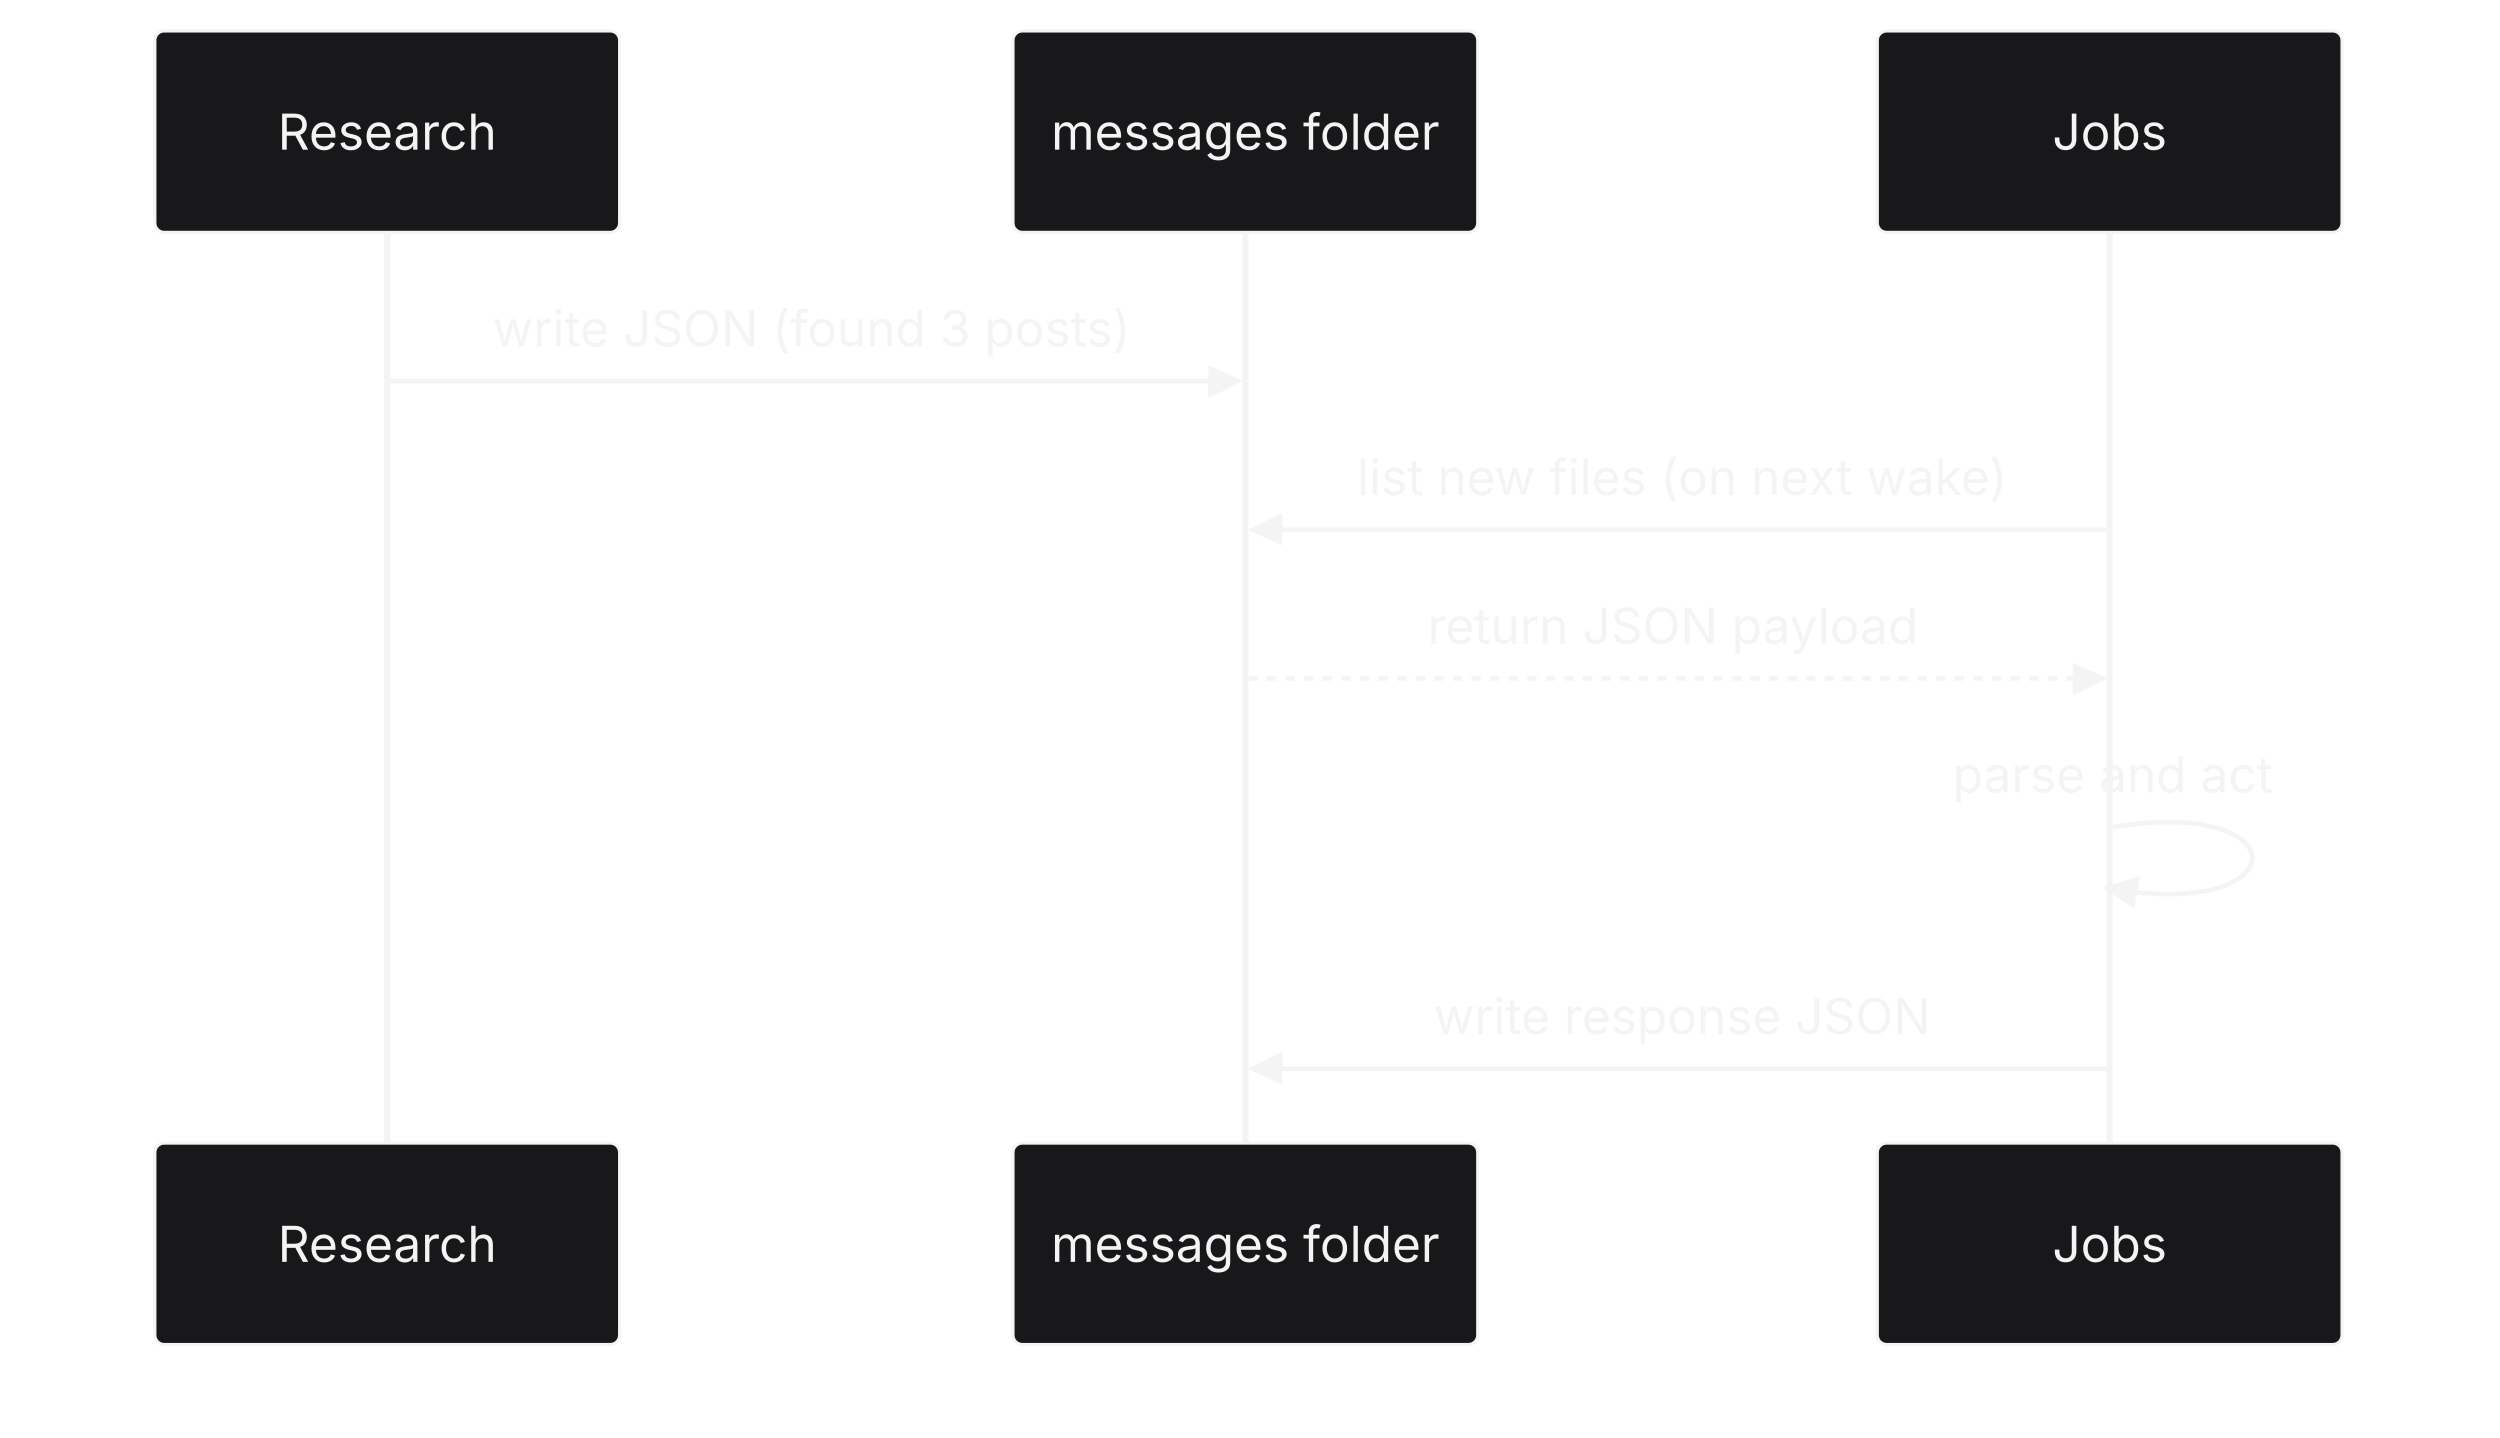
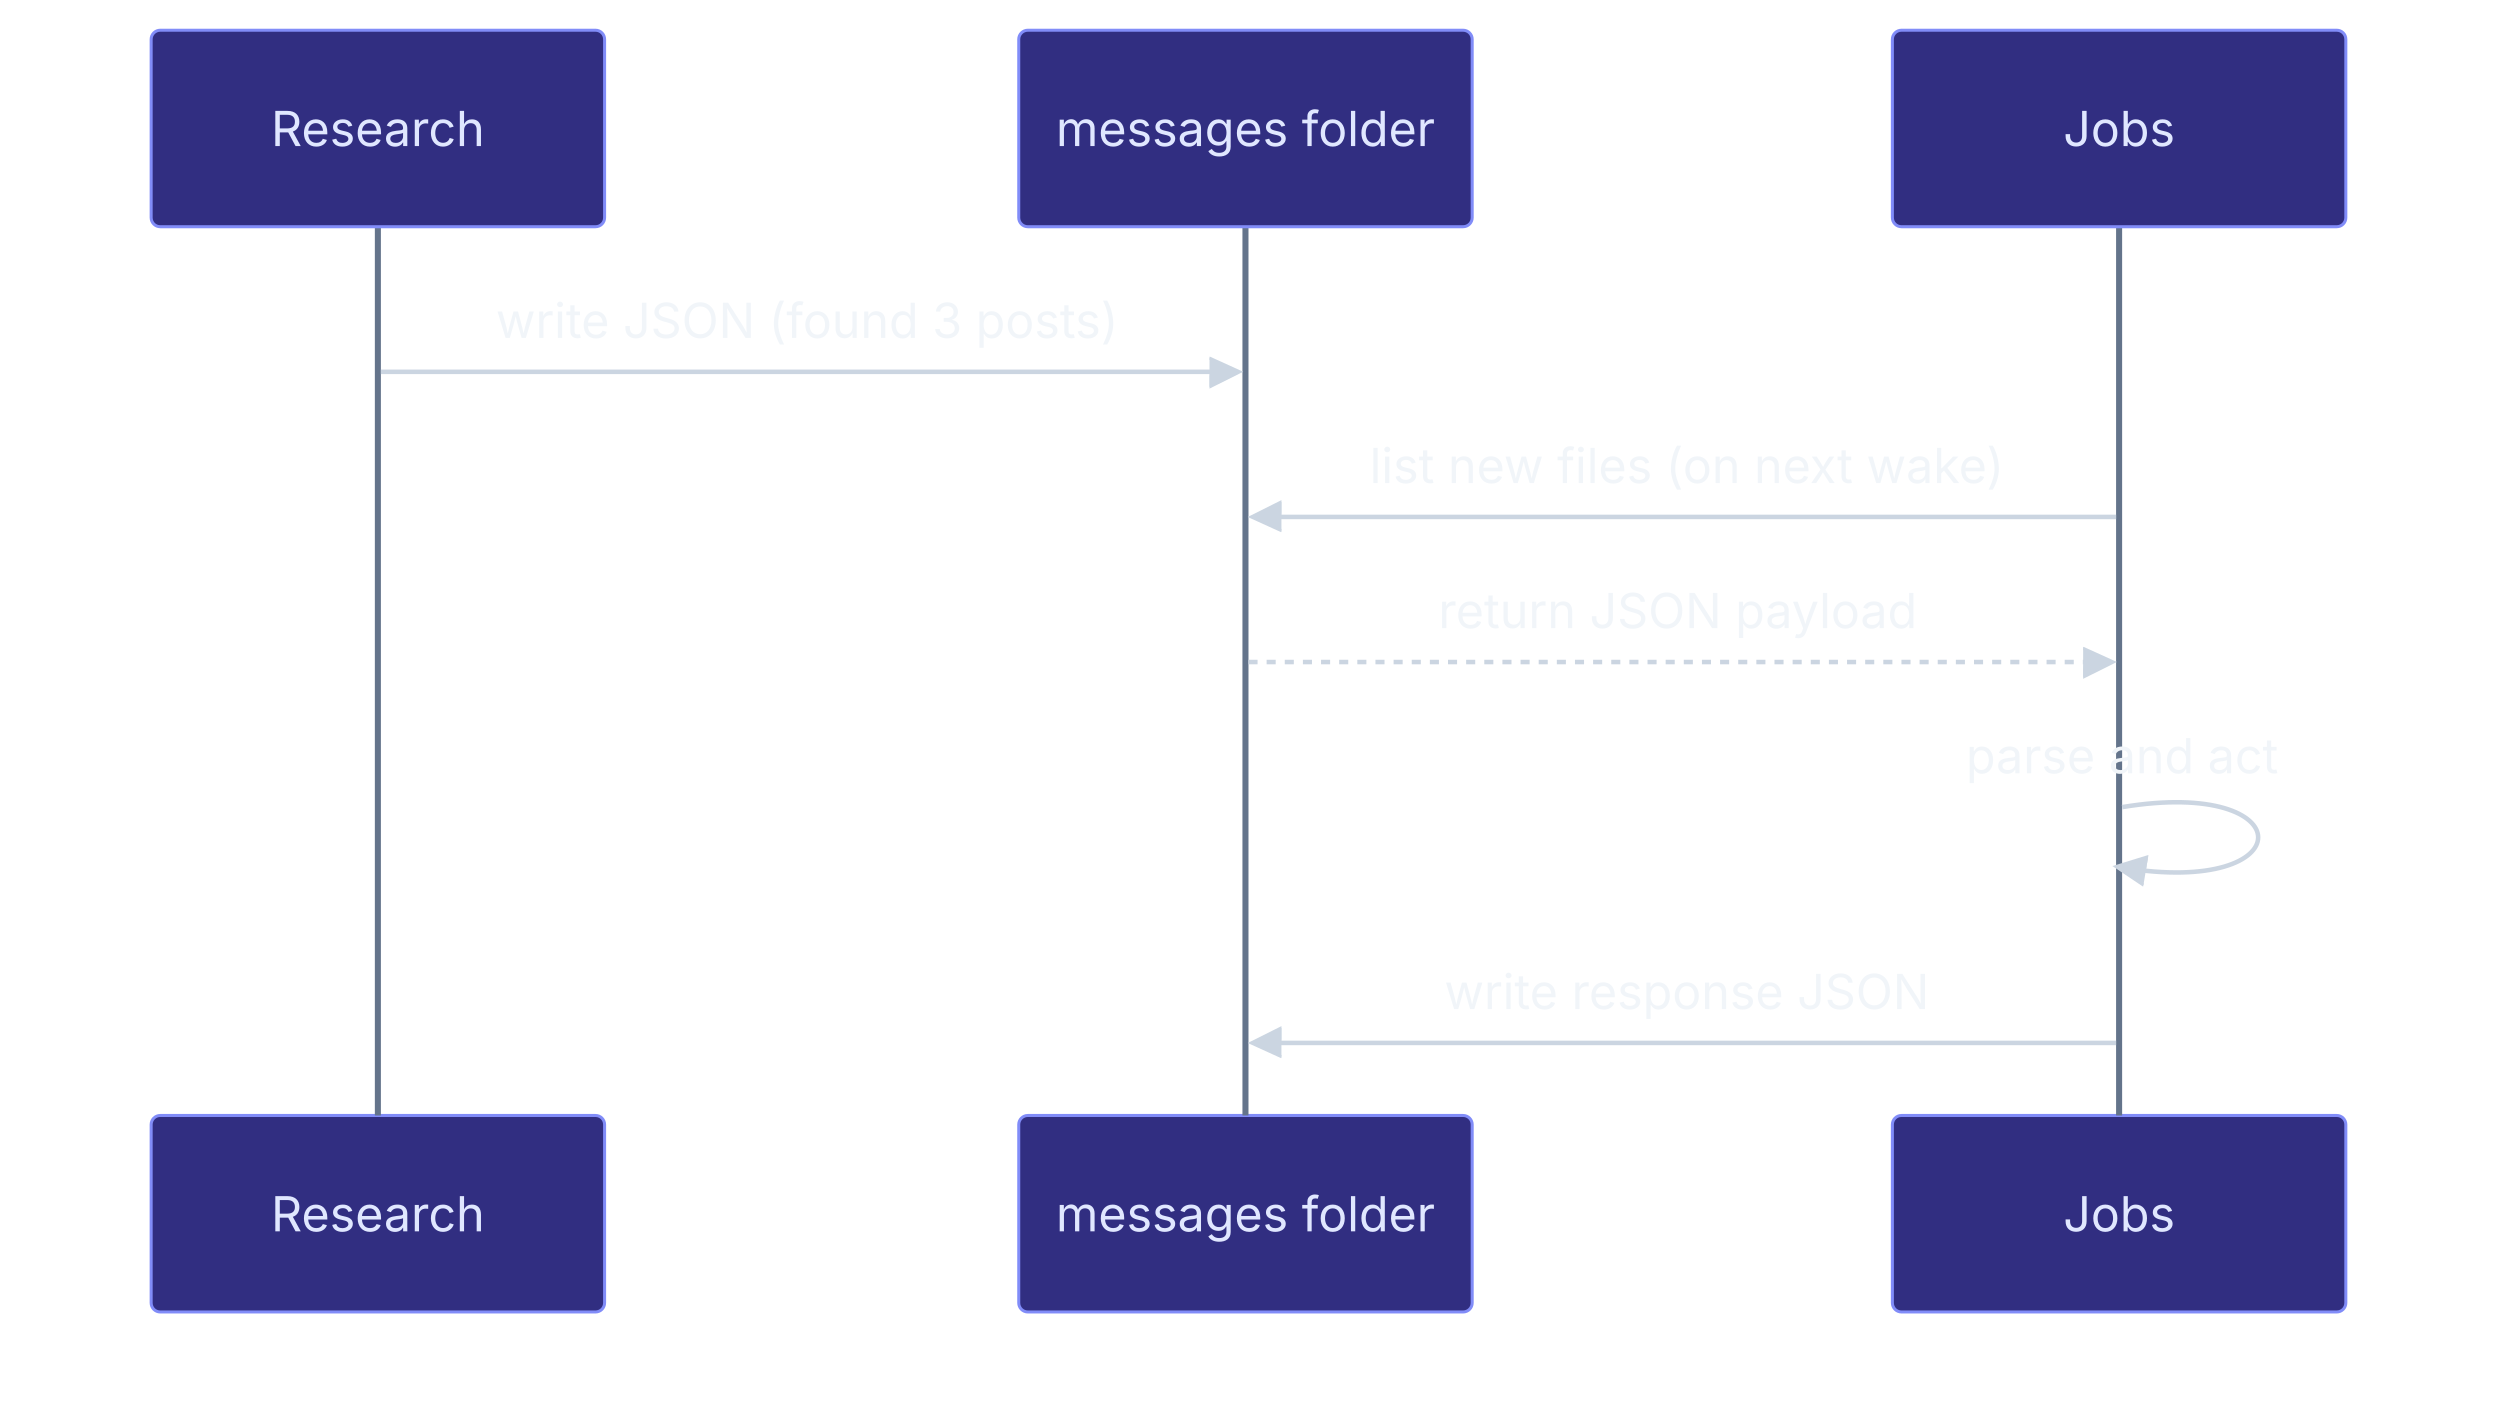
- <svg xmlns="http://www.w3.org/2000/svg" id="my-svg" width="100%" style="max-width: 807px; background-color: transparent;" viewBox="-50 -10 807 464" role="graphics-document document" aria-roledescription="sequence">
+ <svg xmlns="http://www.w3.org/2000/svg" id="my-svg" width="100%" style="max-width: 827px; background-color: transparent;" viewBox="-50 -10 827 464" role="graphics-document document" aria-roledescription="sequence">
  <g>
-     <rect x="556" y="359" fill="#eaeaea" stroke="#666" width="150" height="65" name="J" rx="3" ry="3" class="actor actor-bottom" />
-     <text x="631" y="391.5" dominant-baseline="central" alignment-baseline="central" class="actor actor-box" style="text-anchor: middle; font-size: 16px; font-weight: 400; font-family: ui-sans-serif, system-ui, -apple-system, sans-serif;">
-       <tspan x="631" dy="0">Jobs</tspan>
+     <rect x="576" y="359" fill="#eaeaea" stroke="#666" width="150" height="65" name="J" rx="3" ry="3" class="actor actor-bottom" />
+     <text x="651" y="391.5" dominant-baseline="central" alignment-baseline="central" class="actor actor-box" style="text-anchor: middle; font-size: 16px; font-weight: 400; font-family: ui-sans-serif, system-ui, -apple-system, sans-serif;">
+       <tspan x="651" dy="0">Jobs</tspan>
    </text>
  </g>
  <g>
-     <rect x="277" y="359" fill="#eaeaea" stroke="#666" width="150" height="65" name="FS" rx="3" ry="3" class="actor actor-bottom" />
-     <text x="352" y="391.5" dominant-baseline="central" alignment-baseline="central" class="actor actor-box" style="text-anchor: middle; font-size: 16px; font-weight: 400; font-family: ui-sans-serif, system-ui, -apple-system, sans-serif;">
-       <tspan x="352" dy="0">messages folder</tspan>
+     <rect x="287" y="359" fill="#eaeaea" stroke="#666" width="150" height="65" name="FS" rx="3" ry="3" class="actor actor-bottom" />
+     <text x="362" y="391.5" dominant-baseline="central" alignment-baseline="central" class="actor actor-box" style="text-anchor: middle; font-size: 16px; font-weight: 400; font-family: ui-sans-serif, system-ui, -apple-system, sans-serif;">
+       <tspan x="362" dy="0">messages folder</tspan>
    </text>
  </g>
  <g>
    <rect x="0" y="359" fill="#eaeaea" stroke="#666" width="150" height="65" name="R" rx="3" ry="3" class="actor actor-bottom" />
    <text x="75" y="391.5" dominant-baseline="central" alignment-baseline="central" class="actor actor-box" style="text-anchor: middle; font-size: 16px; font-weight: 400; font-family: ui-sans-serif, system-ui, -apple-system, sans-serif;">
      <tspan x="75" dy="0">Research</tspan>
    </text>
  </g>
  <g>
-     <line id="actor2" x1="631" y1="65" x2="631" y2="359" class="actor-line 200" stroke-width="0.5px" stroke="#999" name="J" data-et="life-line" data-id="J" />
+     <line id="actor2" x1="651" y1="65" x2="651" y2="359" class="actor-line 200" stroke-width="0.5px" stroke="#999" name="J" data-et="life-line" data-id="J" />
    <g id="root-2" data-et="participant" data-type="participant" data-id="J">
-       <rect x="556" y="0" fill="#eaeaea" stroke="#666" width="150" height="65" name="J" rx="3" ry="3" class="actor actor-top" />
-       <text x="631" y="32.5" dominant-baseline="central" alignment-baseline="central" class="actor actor-box" style="text-anchor: middle; font-size: 16px; font-weight: 400; font-family: ui-sans-serif, system-ui, -apple-system, sans-serif;">
-         <tspan x="631" dy="0">Jobs</tspan>
+       <rect x="576" y="0" fill="#eaeaea" stroke="#666" width="150" height="65" name="J" rx="3" ry="3" class="actor actor-top" />
+       <text x="651" y="32.5" dominant-baseline="central" alignment-baseline="central" class="actor actor-box" style="text-anchor: middle; font-size: 16px; font-weight: 400; font-family: ui-sans-serif, system-ui, -apple-system, sans-serif;">
+         <tspan x="651" dy="0">Jobs</tspan>
      </text>
    </g>
  </g>
  <g>
-     <line id="actor1" x1="352" y1="65" x2="352" y2="359" class="actor-line 200" stroke-width="0.5px" stroke="#999" name="FS" data-et="life-line" data-id="FS" />
+     <line id="actor1" x1="362" y1="65" x2="362" y2="359" class="actor-line 200" stroke-width="0.5px" stroke="#999" name="FS" data-et="life-line" data-id="FS" />
    <g id="root-1" data-et="participant" data-type="participant" data-id="FS">
-       <rect x="277" y="0" fill="#eaeaea" stroke="#666" width="150" height="65" name="FS" rx="3" ry="3" class="actor actor-top" />
-       <text x="352" y="32.5" dominant-baseline="central" alignment-baseline="central" class="actor actor-box" style="text-anchor: middle; font-size: 16px; font-weight: 400; font-family: ui-sans-serif, system-ui, -apple-system, sans-serif;">
-         <tspan x="352" dy="0">messages folder</tspan>
+       <rect x="287" y="0" fill="#eaeaea" stroke="#666" width="150" height="65" name="FS" rx="3" ry="3" class="actor actor-top" />
+       <text x="362" y="32.5" dominant-baseline="central" alignment-baseline="central" class="actor actor-box" style="text-anchor: middle; font-size: 16px; font-weight: 400; font-family: ui-sans-serif, system-ui, -apple-system, sans-serif;">
+         <tspan x="362" dy="0">messages folder</tspan>
      </text>
    </g>
  </g>
  <g>
    <line id="actor0" x1="75" y1="65" x2="75" y2="359" class="actor-line 200" stroke-width="0.5px" stroke="#999" name="R" data-et="life-line" data-id="R" />
    <g id="root-0" data-et="participant" data-type="participant" data-id="R">
      <rect x="0" y="0" fill="#eaeaea" stroke="#666" width="150" height="65" name="R" rx="3" ry="3" class="actor actor-top" />
      <text x="75" y="32.5" dominant-baseline="central" alignment-baseline="central" class="actor actor-box" style="text-anchor: middle; font-size: 16px; font-weight: 400; font-family: ui-sans-serif, system-ui, -apple-system, sans-serif;">
        <tspan x="75" dy="0">Research</tspan>
      </text>
    </g>
  </g>
-   <style>#my-svg{font-family:ui-sans-serif,system-ui,-apple-system,sans-serif;font-size:14px;fill:#f4f4f5;}@keyframes edge-animation-frame{from{stroke-dashoffset:0;}}@keyframes dash{to{stroke-dashoffset:0;}}#my-svg .edge-animation-slow{stroke-dasharray:9,5!important;stroke-dashoffset:900;animation:dash 50s linear infinite;stroke-linecap:round;}#my-svg .edge-animation-fast{stroke-dasharray:9,5!important;stroke-dashoffset:900;animation:dash 20s linear infinite;stroke-linecap:round;}#my-svg .error-icon{fill:#3f3f46;}#my-svg .error-text{fill:#c0c0b9;stroke:#c0c0b9;}#my-svg .edge-thickness-normal{stroke-width:1px;}#my-svg .edge-thickness-thick{stroke-width:3.5px;}#my-svg .edge-pattern-solid{stroke-dasharray:0;}#my-svg .edge-thickness-invisible{stroke-width:0;fill:none;}#my-svg .edge-pattern-dashed{stroke-dasharray:3;}#my-svg .edge-pattern-dotted{stroke-dasharray:2;}#my-svg .marker{fill:#f4f4f5;stroke:#f4f4f5;}#my-svg .marker.cross{stroke:#f4f4f5;}#my-svg svg{font-family:ui-sans-serif,system-ui,-apple-system,sans-serif;font-size:14px;}#my-svg p{margin:0;}#my-svg .actor{stroke:#f4f4f5;fill:#18181b;stroke-width:1;}#my-svg rect.actor.outer-path[data-look="neo"]{filter:drop-shadow( 1px 2px 2px rgba(185,185,185,1));}#my-svg rect.note[data-look="neo"]{stroke:hsl(26, 43.333%, 4.118%);fill:#422006;filter:drop-shadow( 1px 2px 2px rgba(185,185,185,1));}#my-svg text.actor&gt;tspan{fill:#f4f4f5;stroke:none;}#my-svg .actor-line{stroke:#f4f4f5;}#my-svg .innerArc{stroke-width:1.5;stroke-dasharray:none;}#my-svg .messageLine0{stroke-width:1.5;stroke-dasharray:none;stroke:#f4f4f5;}#my-svg .messageLine1{stroke-width:1.5;stroke-dasharray:2,2;stroke:#f4f4f5;}#my-svg [id$="-arrowhead"] path{fill:#f4f4f5;stroke:#f4f4f5;}#my-svg .sequenceNumber{fill:#18181b;}#my-svg [id$="-sequencenumber"]{fill:#f4f4f5;}#my-svg [id$="-crosshead"] path{fill:#f4f4f5;stroke:#f4f4f5;}#my-svg .messageText{fill:#f4f4f5;stroke:none;}#my-svg .labelBox{stroke:#f4f4f5;fill:#18181b;filter:none;}#my-svg .labelText,#my-svg .labelText&gt;tspan{fill:#f4f4f5;stroke:none;}#my-svg .loopText,#my-svg .loopText&gt;tspan{fill:#f4f4f5;stroke:none;}#my-svg .loopLine{stroke-width:2px;stroke-dasharray:2,2;stroke:#f4f4f5;fill:#f4f4f5;}#my-svg .note{stroke:hsl(26, 43.333%, 4.118%);fill:#422006;}#my-svg .noteText,#my-svg .noteText&gt;tspan{fill:#fef3c7;stroke:none;font-weight:normal;}#my-svg .activation0{fill:#3f3f46;stroke:hsl(240, 3.704%, 5.882%);}#my-svg .activation1{fill:#3f3f46;stroke:hsl(240, 3.704%, 5.882%);}#my-svg .activation2{fill:#3f3f46;stroke:hsl(240, 3.704%, 5.882%);}#my-svg .actorPopupMenu{position:absolute;}#my-svg .actorPopupMenuPanel{position:absolute;fill:#18181b;box-shadow:0px 8px 16px 0px rgba(0,0,0,0.2);filter:drop-shadow(3px 5px 2px rgb(0 0 0 / 0.4));}#my-svg .actor-man circle,#my-svg line{fill:#18181b;stroke-width:2px;}#my-svg g rect.rect{filter:drop-shadow( 1px 2px 2px rgba(185,185,185,1));stroke:#f4f4f5;}#my-svg .node .neo-node{stroke:#f4f4f5;}#my-svg [data-look="neo"].node rect,#my-svg [data-look="neo"].cluster rect,#my-svg [data-look="neo"].node polygon{stroke:url(#my-svg-gradient);filter:drop-shadow( 1px 2px 2px rgba(185,185,185,1));}#my-svg [data-look="neo"].node path{stroke:url(#my-svg-gradient);stroke-width:1px;}#my-svg [data-look="neo"].node .outer-path{filter:drop-shadow( 1px 2px 2px rgba(185,185,185,1));}#my-svg [data-look="neo"].node .neo-line path{stroke:#f4f4f5;filter:none;}#my-svg [data-look="neo"].node circle{stroke:url(#my-svg-gradient);filter:drop-shadow( 1px 2px 2px rgba(185,185,185,1));}#my-svg [data-look="neo"].node circle .state-start{fill:#000000;}#my-svg [data-look="neo"].icon-shape .icon{fill:url(#my-svg-gradient);filter:drop-shadow( 1px 2px 2px rgba(185,185,185,1));}#my-svg [data-look="neo"].icon-shape .icon-neo path{stroke:url(#my-svg-gradient);filter:drop-shadow( 1px 2px 2px rgba(185,185,185,1));}#my-svg :root{--mermaid-font-family:ui-sans-serif,system-ui,-apple-system,sans-serif;}</style>
+   <style>#my-svg{font-family:ui-sans-serif,system-ui,-apple-system,sans-serif;font-size:16px;fill:#e0e7ff;}@keyframes edge-animation-frame{from{stroke-dashoffset:0;}}@keyframes dash{to{stroke-dashoffset:0;}}#my-svg .edge-animation-slow{stroke-dasharray:9,5!important;stroke-dashoffset:900;animation:dash 50s linear infinite;stroke-linecap:round;}#my-svg .edge-animation-fast{stroke-dasharray:9,5!important;stroke-dashoffset:900;animation:dash 20s linear infinite;stroke-linecap:round;}#my-svg .error-icon{fill:#78350f;}#my-svg .error-text{fill:#87caf0;stroke:#87caf0;}#my-svg .edge-thickness-normal{stroke-width:1px;}#my-svg .edge-thickness-thick{stroke-width:3.5px;}#my-svg .edge-pattern-solid{stroke-dasharray:0;}#my-svg .edge-thickness-invisible{stroke-width:0;fill:none;}#my-svg .edge-pattern-dashed{stroke-dasharray:3;}#my-svg .edge-pattern-dotted{stroke-dasharray:2;}#my-svg .marker{fill:#94a3b8;stroke:#94a3b8;}#my-svg .marker.cross{stroke:#94a3b8;}#my-svg svg{font-family:ui-sans-serif,system-ui,-apple-system,sans-serif;font-size:16px;}#my-svg p{margin:0;}#my-svg .actor{stroke:#818cf8;fill:#312e81;stroke-width:1;}#my-svg rect.actor.outer-path[data-look="neo"]{filter:drop-shadow( 1px 2px 2px rgba(185,185,185,1));}#my-svg rect.note[data-look="neo"]{stroke:#fb923c;fill:#431407;filter:drop-shadow( 1px 2px 2px rgba(185,185,185,1));}#my-svg text.actor&gt;tspan{fill:#e0e7ff;stroke:none;}#my-svg .actor-line{stroke:#64748b;}#my-svg .innerArc{stroke-width:1.5;stroke-dasharray:none;}#my-svg .messageLine0{stroke-width:1.5;stroke-dasharray:none;stroke:#cbd5e1;}#my-svg .messageLine1{stroke-width:1.5;stroke-dasharray:2,2;stroke:#cbd5e1;}#my-svg [id$="-arrowhead"] path{fill:#cbd5e1;stroke:#cbd5e1;}#my-svg .sequenceNumber{fill:#0f172a;}#my-svg [id$="-sequencenumber"]{fill:#cbd5e1;}#my-svg [id$="-crosshead"] path{fill:#cbd5e1;stroke:#cbd5e1;}#my-svg .messageText{fill:#f1f5f9;stroke:none;}#my-svg .labelBox{stroke:#818cf8;fill:#1e1b4b;filter:none;}#my-svg .labelText,#my-svg .labelText&gt;tspan{fill:#e0e7ff;stroke:none;}#my-svg .loopText,#my-svg .loopText&gt;tspan{fill:#e0e7ff;stroke:none;}#my-svg .loopLine{stroke-width:2px;stroke-dasharray:2,2;stroke:#818cf8;fill:#818cf8;}#my-svg .note{stroke:#fb923c;fill:#431407;}#my-svg .noteText,#my-svg .noteText&gt;tspan{fill:#fed7aa;stroke:none;font-weight:normal;}#my-svg .activation0{fill:#78350f;stroke:#f59e0b;}#my-svg .activation1{fill:#78350f;stroke:#f59e0b;}#my-svg .activation2{fill:#78350f;stroke:#f59e0b;}#my-svg .actorPopupMenu{position:absolute;}#my-svg .actorPopupMenuPanel{position:absolute;fill:#312e81;box-shadow:0px 8px 16px 0px rgba(0,0,0,0.2);filter:drop-shadow(3px 5px 2px rgb(0 0 0 / 0.4));}#my-svg .actor-man circle,#my-svg line{fill:#312e81;stroke-width:2px;}#my-svg g rect.rect{filter:drop-shadow( 1px 2px 2px rgba(185,185,185,1));stroke:#818cf8;}#my-svg .node .neo-node{stroke:#818cf8;}#my-svg [data-look="neo"].node rect,#my-svg [data-look="neo"].cluster rect,#my-svg [data-look="neo"].node polygon{stroke:url(#my-svg-gradient);filter:drop-shadow( 1px 2px 2px rgba(185,185,185,1));}#my-svg [data-look="neo"].node path{stroke:url(#my-svg-gradient);stroke-width:1px;}#my-svg [data-look="neo"].node .outer-path{filter:drop-shadow( 1px 2px 2px rgba(185,185,185,1));}#my-svg [data-look="neo"].node .neo-line path{stroke:#818cf8;filter:none;}#my-svg [data-look="neo"].node circle{stroke:url(#my-svg-gradient);filter:drop-shadow( 1px 2px 2px rgba(185,185,185,1));}#my-svg [data-look="neo"].node circle .state-start{fill:#000000;}#my-svg [data-look="neo"].icon-shape .icon{fill:url(#my-svg-gradient);filter:drop-shadow( 1px 2px 2px rgba(185,185,185,1));}#my-svg [data-look="neo"].icon-shape .icon-neo path{stroke:url(#my-svg-gradient);filter:drop-shadow( 1px 2px 2px rgba(185,185,185,1));}#my-svg :root{--mermaid-font-family:ui-sans-serif,system-ui,-apple-system,sans-serif;}</style>
  <g />
  <defs>
    <symbol id="my-svg-computer" width="24" height="24">
      <path transform="scale(.5)" d="M2 2v13h20v-13h-20zm18 11h-16v-9h16v9zm-10.228 6l.466-1h3.524l.467 1h-4.457zm14.228 3h-24l2-6h2.104l-1.33 4h18.45l-1.297-4h2.073l2 6zm-5-10h-14v-7h14v7z" />
    </symbol>
  </defs>
  <defs>
    <symbol id="my-svg-database" fill-rule="evenodd" clip-rule="evenodd">
      <path transform="scale(.5)" d="M12.258.001l.256.004.255.005.253.008.251.01.249.012.247.015.246.016.242.019.241.02.239.023.236.024.233.027.231.028.229.031.225.032.223.034.22.036.217.038.214.04.211.041.208.043.205.045.201.046.198.048.194.05.191.051.187.053.183.054.18.056.175.057.172.059.168.06.163.061.16.063.155.064.15.066.074.033.073.033.071.034.07.034.069.035.068.035.067.035.066.035.064.036.064.036.062.036.06.036.06.037.058.037.058.037.055.038.055.038.053.038.052.038.051.039.05.039.048.039.047.039.045.04.044.04.043.04.041.04.04.041.039.041.037.041.036.041.034.041.033.042.032.042.03.042.029.042.027.042.026.043.024.043.023.043.021.043.02.043.018.044.017.043.015.044.013.044.012.044.011.045.009.044.007.045.006.045.004.045.002.045.001.045v17l-.001.045-.002.045-.004.045-.006.045-.007.045-.009.044-.011.045-.012.044-.013.044-.015.044-.017.043-.018.044-.02.043-.021.043-.023.043-.024.043-.026.043-.027.042-.029.042-.03.042-.032.042-.033.042-.034.041-.036.041-.037.041-.039.041-.04.041-.041.04-.043.04-.044.04-.045.04-.047.039-.048.039-.05.039-.051.039-.052.038-.053.038-.055.038-.055.038-.058.037-.058.037-.06.037-.06.036-.062.036-.064.036-.064.036-.066.035-.067.035-.068.035-.069.035-.07.034-.071.034-.073.033-.074.033-.15.066-.155.064-.16.063-.163.061-.168.06-.172.059-.175.057-.18.056-.183.054-.187.053-.191.051-.194.05-.198.048-.201.046-.205.045-.208.043-.211.041-.214.04-.217.038-.22.036-.223.034-.225.032-.229.031-.231.028-.233.027-.236.024-.239.023-.241.02-.242.019-.246.016-.247.015-.249.012-.251.01-.253.008-.255.005-.256.004-.258.001-.258-.001-.256-.004-.255-.005-.253-.008-.251-.01-.249-.012-.247-.015-.245-.016-.243-.019-.241-.02-.238-.023-.236-.024-.234-.027-.231-.028-.228-.031-.226-.032-.223-.034-.22-.036-.217-.038-.214-.04-.211-.041-.208-.043-.204-.045-.201-.046-.198-.048-.195-.05-.19-.051-.187-.053-.184-.054-.179-.056-.176-.057-.172-.059-.167-.06-.164-.061-.159-.063-.155-.064-.151-.066-.074-.033-.072-.033-.072-.034-.07-.034-.069-.035-.068-.035-.067-.035-.066-.035-.064-.036-.063-.036-.062-.036-.061-.036-.06-.037-.058-.037-.057-.037-.056-.038-.055-.038-.053-.038-.052-.038-.051-.039-.049-.039-.049-.039-.046-.039-.046-.04-.044-.04-.043-.04-.041-.04-.04-.041-.039-.041-.037-.041-.036-.041-.034-.041-.033-.042-.032-.042-.03-.042-.029-.042-.027-.042-.026-.043-.024-.043-.023-.043-.021-.043-.02-.043-.018-.044-.017-.043-.015-.044-.013-.044-.012-.044-.011-.045-.009-.044-.007-.045-.006-.045-.004-.045-.002-.045-.001-.045v-17l.001-.045.002-.045.004-.045.006-.045.007-.045.009-.044.011-.045.012-.044.013-.044.015-.044.017-.043.018-.044.02-.043.021-.043.023-.043.024-.043.026-.043.027-.042.029-.042.03-.042.032-.042.033-.042.034-.041.036-.041.037-.041.039-.041.04-.041.041-.04.043-.04.044-.04.046-.04.046-.039.049-.039.049-.039.051-.039.052-.038.053-.038.055-.038.056-.038.057-.037.058-.037.06-.037.061-.036.062-.036.063-.036.064-.036.066-.035.067-.035.068-.035.069-.035.07-.034.072-.034.072-.033.074-.033.151-.066.155-.064.159-.063.164-.061.167-.06.172-.059.176-.057.179-.056.184-.054.187-.053.19-.051.195-.05.198-.048.201-.046.204-.045.208-.043.211-.041.214-.04.217-.038.22-.036.223-.034.226-.032.228-.031.231-.028.234-.027.236-.024.238-.023.241-.02.243-.019.245-.016.247-.015.249-.012.251-.01.253-.008.255-.005.256-.004.258-.001.258.001zm-9.258 20.499v.01l.001.021.003.021.004.022.005.021.006.022.007.022.009.023.01.022.011.023.012.023.013.023.015.023.016.024.017.023.018.024.019.024.021.024.022.025.023.024.024.025.052.049.056.05.061.051.066.051.07.051.075.051.079.052.084.052.088.052.092.052.097.052.102.051.105.052.11.052.114.051.119.051.123.051.127.05.131.05.135.05.139.048.144.049.147.047.152.047.155.047.16.045.163.045.167.043.171.043.176.041.178.041.183.039.187.039.19.037.194.035.197.035.202.033.204.031.209.03.212.029.216.027.219.025.222.024.226.021.23.02.233.018.236.016.24.015.243.012.246.01.249.008.253.005.256.004.259.001.26-.001.257-.004.254-.005.25-.008.247-.011.244-.012.241-.014.237-.016.233-.018.231-.021.226-.021.224-.024.22-.026.216-.027.212-.028.21-.031.205-.031.202-.034.198-.034.194-.036.191-.037.187-.039.183-.04.179-.04.175-.042.172-.043.168-.044.163-.045.16-.046.155-.046.152-.047.148-.048.143-.049.139-.049.136-.05.131-.05.126-.05.123-.051.118-.052.114-.051.11-.052.106-.052.101-.052.096-.052.092-.052.088-.053.083-.051.079-.052.074-.052.07-.051.065-.051.06-.051.056-.05.051-.05.023-.024.023-.025.021-.024.02-.024.019-.024.018-.024.017-.024.015-.023.014-.024.013-.023.012-.023.01-.023.01-.022.008-.022.006-.022.006-.022.004-.022.004-.021.001-.021.001-.021v-4.127l-.077.055-.08.053-.083.054-.085.053-.087.052-.09.052-.093.051-.095.05-.097.05-.1.049-.102.049-.105.048-.106.047-.109.047-.111.046-.114.045-.115.045-.118.044-.12.043-.122.042-.124.042-.126.041-.128.04-.13.04-.132.038-.134.038-.135.037-.138.037-.139.035-.142.035-.143.034-.144.033-.147.032-.148.031-.15.03-.151.03-.153.029-.154.027-.156.027-.158.026-.159.025-.161.024-.162.023-.163.022-.165.021-.166.02-.167.019-.169.018-.169.017-.171.016-.173.015-.173.014-.175.013-.175.012-.177.011-.178.01-.179.008-.179.008-.181.006-.182.005-.182.004-.184.003-.184.002h-.37l-.184-.002-.184-.003-.182-.004-.182-.005-.181-.006-.179-.008-.179-.008-.178-.01-.176-.011-.176-.012-.175-.013-.173-.014-.172-.015-.171-.016-.17-.017-.169-.018-.167-.019-.166-.02-.165-.021-.163-.022-.162-.023-.161-.024-.159-.025-.157-.026-.156-.027-.155-.027-.153-.029-.151-.03-.15-.03-.148-.031-.146-.032-.145-.033-.143-.034-.141-.035-.14-.035-.137-.037-.136-.037-.134-.038-.132-.038-.13-.04-.128-.04-.126-.041-.124-.042-.122-.042-.12-.044-.117-.043-.116-.045-.113-.045-.112-.046-.109-.047-.106-.047-.105-.048-.102-.049-.1-.049-.097-.05-.095-.05-.093-.052-.09-.051-.087-.052-.085-.053-.083-.054-.08-.054-.077-.054v4.127zm0-5.654v.011l.001.021.003.021.004.021.005.022.006.022.007.022.009.022.01.022.011.023.012.023.013.023.015.024.016.023.017.024.018.024.019.024.021.024.022.024.023.025.024.024.052.05.056.05.061.05.066.051.07.051.075.052.079.051.084.052.088.052.092.052.097.052.102.052.105.052.11.051.114.051.119.052.123.05.127.051.131.05.135.049.139.049.144.048.147.048.152.047.155.046.16.045.163.045.167.044.171.042.176.042.178.04.183.04.187.038.19.037.194.036.197.034.202.033.204.032.209.03.212.028.216.027.219.025.222.024.226.022.23.02.233.018.236.016.24.014.243.012.246.01.249.008.253.006.256.003.259.001.26-.001.257-.003.254-.006.25-.008.247-.01.244-.012.241-.015.237-.016.233-.018.231-.02.226-.022.224-.024.22-.025.216-.027.212-.029.21-.03.205-.032.202-.033.198-.035.194-.036.191-.037.187-.039.183-.039.179-.041.175-.042.172-.043.168-.044.163-.045.16-.045.155-.047.152-.047.148-.048.143-.048.139-.05.136-.049.131-.05.126-.051.123-.051.118-.051.114-.052.11-.052.106-.052.101-.052.096-.052.092-.052.088-.052.083-.052.079-.052.074-.051.07-.052.065-.051.06-.05.056-.051.051-.049.023-.025.023-.024.021-.025.02-.024.019-.024.018-.024.017-.024.015-.023.014-.023.013-.024.012-.022.01-.023.01-.023.008-.022.006-.022.006-.022.004-.021.004-.022.001-.021.001-.021v-4.139l-.077.054-.08.054-.083.054-.085.052-.087.053-.09.051-.093.051-.095.051-.097.05-.1.049-.102.049-.105.048-.106.047-.109.047-.111.046-.114.045-.115.044-.118.044-.12.044-.122.042-.124.042-.126.041-.128.04-.13.039-.132.039-.134.038-.135.037-.138.036-.139.036-.142.035-.143.033-.144.033-.147.033-.148.031-.15.03-.151.03-.153.028-.154.028-.156.027-.158.026-.159.025-.161.024-.162.023-.163.022-.165.021-.166.02-.167.019-.169.018-.169.017-.171.016-.173.015-.173.014-.175.013-.175.012-.177.011-.178.009-.179.009-.179.007-.181.007-.182.005-.182.004-.184.003-.184.002h-.37l-.184-.002-.184-.003-.182-.004-.182-.005-.181-.007-.179-.007-.179-.009-.178-.009-.176-.011-.176-.012-.175-.013-.173-.014-.172-.015-.171-.016-.17-.017-.169-.018-.167-.019-.166-.02-.165-.021-.163-.022-.162-.023-.161-.024-.159-.025-.157-.026-.156-.027-.155-.028-.153-.028-.151-.03-.15-.03-.148-.031-.146-.033-.145-.033-.143-.033-.141-.035-.14-.036-.137-.036-.136-.037-.134-.038-.132-.039-.13-.039-.128-.04-.126-.041-.124-.042-.122-.043-.12-.043-.117-.044-.116-.044-.113-.046-.112-.046-.109-.046-.106-.047-.105-.048-.102-.049-.1-.049-.097-.05-.095-.051-.093-.051-.09-.051-.087-.053-.085-.052-.083-.054-.08-.054-.077-.054v4.139zm0-5.666v.011l.001.02.003.022.004.021.005.022.006.021.007.022.009.023.01.022.011.023.012.023.013.023.015.023.016.024.017.024.018.023.019.024.021.025.022.024.023.024.024.025.052.05.056.05.061.05.066.051.07.051.075.052.079.051.084.052.088.052.092.052.097.052.102.052.105.051.11.052.114.051.119.051.123.051.127.05.131.05.135.05.139.049.144.048.147.048.152.047.155.046.16.045.163.045.167.043.171.043.176.042.178.04.183.04.187.038.19.037.194.036.197.034.202.033.204.032.209.03.212.028.216.027.219.025.222.024.226.021.23.02.233.018.236.017.24.014.243.012.246.01.249.008.253.006.256.003.259.001.26-.001.257-.003.254-.006.25-.008.247-.01.244-.013.241-.014.237-.016.233-.018.231-.02.226-.022.224-.024.22-.025.216-.027.212-.029.21-.03.205-.032.202-.033.198-.035.194-.036.191-.037.187-.039.183-.039.179-.041.175-.042.172-.043.168-.044.163-.045.16-.045.155-.047.152-.047.148-.048.143-.049.139-.049.136-.049.131-.051.126-.05.123-.051.118-.052.114-.051.11-.052.106-.052.101-.052.096-.052.092-.052.088-.052.083-.052.079-.052.074-.052.07-.051.065-.051.06-.051.056-.05.051-.049.023-.025.023-.025.021-.024.02-.024.019-.024.018-.024.017-.024.015-.023.014-.024.013-.023.012-.023.01-.022.01-.023.008-.022.006-.022.006-.022.004-.022.004-.021.001-.021.001-.021v-4.153l-.077.054-.08.054-.083.053-.085.053-.087.053-.09.051-.093.051-.095.051-.097.05-.1.049-.102.048-.105.048-.106.048-.109.046-.111.046-.114.046-.115.044-.118.044-.12.043-.122.043-.124.042-.126.041-.128.04-.13.039-.132.039-.134.038-.135.037-.138.036-.139.036-.142.034-.143.034-.144.033-.147.032-.148.032-.15.03-.151.03-.153.028-.154.028-.156.027-.158.026-.159.024-.161.024-.162.023-.163.023-.165.021-.166.02-.167.019-.169.018-.169.017-.171.016-.173.015-.173.014-.175.013-.175.012-.177.01-.178.01-.179.009-.179.007-.181.006-.182.006-.182.004-.184.003-.184.001-.185.001-.185-.001-.184-.001-.184-.003-.182-.004-.182-.006-.181-.006-.179-.007-.179-.009-.178-.01-.176-.01-.176-.012-.175-.013-.173-.014-.172-.015-.171-.016-.17-.017-.169-.018-.167-.019-.166-.02-.165-.021-.163-.023-.162-.023-.161-.024-.159-.024-.157-.026-.156-.027-.155-.028-.153-.028-.151-.03-.15-.03-.148-.032-.146-.032-.145-.033-.143-.034-.141-.034-.14-.036-.137-.036-.136-.037-.134-.038-.132-.039-.13-.039-.128-.041-.126-.041-.124-.041-.122-.043-.12-.043-.117-.044-.116-.044-.113-.046-.112-.046-.109-.046-.106-.048-.105-.048-.102-.048-.1-.05-.097-.049-.095-.051-.093-.051-.09-.052-.087-.052-.085-.053-.083-.053-.08-.054-.077-.054v4.153zm8.74-8.179l-.257.004-.254.005-.25.008-.247.011-.244.012-.241.014-.237.016-.233.018-.231.021-.226.022-.224.023-.22.026-.216.027-.212.028-.21.031-.205.032-.202.033-.198.034-.194.036-.191.038-.187.038-.183.04-.179.041-.175.042-.172.043-.168.043-.163.045-.16.046-.155.046-.152.048-.148.048-.143.048-.139.049-.136.05-.131.05-.126.051-.123.051-.118.051-.114.052-.11.052-.106.052-.101.052-.096.052-.092.052-.088.052-.083.052-.079.052-.074.051-.07.052-.065.051-.06.05-.056.05-.051.05-.023.025-.023.024-.021.024-.02.025-.019.024-.018.024-.017.023-.015.024-.014.023-.013.023-.012.023-.01.023-.01.022-.008.022-.006.023-.006.021-.004.022-.004.021-.001.021-.001.021.001.021.001.021.004.021.004.022.006.021.006.023.008.022.01.022.01.023.012.023.013.023.014.023.015.024.017.023.018.024.019.024.02.025.021.024.023.024.023.025.051.05.056.05.06.05.065.051.07.052.074.051.079.052.083.052.088.052.092.052.096.052.101.052.106.052.11.052.114.052.118.051.123.051.126.051.131.05.136.05.139.049.143.048.148.048.152.048.155.046.16.046.163.045.168.043.172.043.175.042.179.041.183.04.187.038.191.038.194.036.198.034.202.033.205.032.21.031.212.028.216.027.22.026.224.023.226.022.231.021.233.018.237.016.241.014.244.012.247.011.25.008.254.005.257.004.26.001.26-.001.257-.004.254-.005.25-.008.247-.011.244-.012.241-.014.237-.016.233-.018.231-.021.226-.022.224-.023.22-.026.216-.027.212-.028.21-.031.205-.032.202-.033.198-.034.194-.036.191-.038.187-.038.183-.04.179-.041.175-.042.172-.043.168-.043.163-.045.16-.046.155-.046.152-.048.148-.048.143-.048.139-.049.136-.05.131-.05.126-.051.123-.051.118-.051.114-.052.11-.052.106-.052.101-.052.096-.052.092-.052.088-.052.083-.052.079-.052.074-.051.07-.052.065-.051.06-.05.056-.05.051-.05.023-.025.023-.024.021-.024.02-.025.019-.024.018-.024.017-.023.015-.024.014-.023.013-.023.012-.023.01-.023.01-.022.008-.022.006-.023.006-.021.004-.022.004-.021.001-.021.001-.021-.001-.021-.001-.021-.004-.021-.004-.022-.006-.021-.006-.023-.008-.022-.01-.022-.01-.023-.012-.023-.013-.023-.014-.023-.015-.024-.017-.023-.018-.024-.019-.024-.02-.025-.021-.024-.023-.024-.023-.025-.051-.05-.056-.05-.06-.05-.065-.051-.07-.052-.074-.051-.079-.052-.083-.052-.088-.052-.092-.052-.096-.052-.101-.052-.106-.052-.11-.052-.114-.052-.118-.051-.123-.051-.126-.051-.131-.05-.136-.05-.139-.049-.143-.048-.148-.048-.152-.048-.155-.046-.16-.046-.163-.045-.168-.043-.172-.043-.175-.042-.179-.041-.183-.04-.187-.038-.191-.038-.194-.036-.198-.034-.202-.033-.205-.032-.21-.031-.212-.028-.216-.027-.22-.026-.224-.023-.226-.022-.231-.021-.233-.018-.237-.016-.241-.014-.244-.012-.247-.011-.25-.008-.254-.005-.257-.004-.26-.001-.26.001z" />
    </symbol>
  </defs>
  <defs>
    <symbol id="my-svg-clock" width="24" height="24">
      <path transform="scale(.5)" d="M12 2c5.514 0 10 4.486 10 10s-4.486 10-10 10-10-4.486-10-10 4.486-10 10-10zm0-2c-6.627 0-12 5.373-12 12s5.373 12 12 12 12-5.373 12-12-5.373-12-12-12zm5.848 12.459c.202.038.202.333.001.372-1.907.361-6.045 1.111-6.547 1.111-.719 0-1.301-.582-1.301-1.301 0-.512.77-5.447 1.125-7.445.034-.192.312-.181.343.014l.985 6.238 5.394 1.011z" />
    </symbol>
  </defs>
  <defs>
    <marker id="my-svg-arrowhead" refX="7.9" refY="5" markerUnits="userSpaceOnUse" markerWidth="12" markerHeight="12" orient="auto-start-reverse">
      <path d="M -1 0 L 10 5 L 0 10 z" />
    </marker>
  </defs>
  <defs>
    <marker id="my-svg-crosshead" markerWidth="15" markerHeight="8" orient="auto" refX="4" refY="4.5">
      <path fill="none" stroke="#000000" stroke-width="1pt" d="M 1,2 L 6,7 M 6,2 L 1,7" style="stroke-dasharray: 0, 0;" />
    </marker>
  </defs>
  <defs>
    <marker id="my-svg-filled-head" refX="15.5" refY="7" markerWidth="20" markerHeight="28" orient="auto">
      <path d="M 18,7 L9,13 L14,7 L9,1 Z" />
    </marker>
  </defs>
  <defs>
    <marker id="my-svg-sequencenumber" refX="15" refY="15" markerWidth="60" markerHeight="40" orient="auto">
      <circle cx="15" cy="15" r="6" />
    </marker>
  </defs>
  <defs>
    <marker id="my-svg-solidTopArrowHead" refX="7.9" refY="7.25" markerUnits="userSpaceOnUse" markerWidth="12" markerHeight="12" orient="auto-start-reverse">
      <path d="M 0 0 L 10 8 L 0 8 z" />
    </marker>
  </defs>
  <defs>
    <marker id="my-svg-solidBottomArrowHead" refX="7.9" refY="0.75" markerUnits="userSpaceOnUse" markerWidth="12" markerHeight="12" orient="auto-start-reverse">
      <path d="M 0 0 L 10 0 L 0 8 z" />
    </marker>
  </defs>
  <defs>
    <marker id="my-svg-stickTopArrowHead" refX="7.5" refY="7" markerUnits="userSpaceOnUse" markerWidth="12" markerHeight="12" orient="auto-start-reverse">
      <path d="M 0 0 L 7 7" stroke="black" stroke-width="1.5" fill="none" />
    </marker>
  </defs>
  <defs>
    <marker id="my-svg-stickBottomArrowHead" refX="7.5" refY="0" markerUnits="userSpaceOnUse" markerWidth="12" markerHeight="12" orient="auto-start-reverse">
      <path d="M 0 7 L 7 0" stroke="black" stroke-width="1.5" fill="none" />
    </marker>
  </defs>
-   <text x="212" y="80" text-anchor="middle" dominant-baseline="middle" alignment-baseline="middle" class="messageText" dy="1em" style="font-family: ui-sans-serif, system-ui, -apple-system, sans-serif; font-size: 16px; font-weight: 400;">write JSON (found 3 posts)</text>
-   <line x1="76" y1="113" x2="348" y2="113" class="messageLine0" data-et="message" data-id="i0" data-from="R" data-to="FS" stroke-width="2" stroke="none" marker-end="url(#my-svg-arrowhead)" style="fill: none;" />
-   <text x="493" y="128" text-anchor="middle" dominant-baseline="middle" alignment-baseline="middle" class="messageText" dy="1em" style="font-family: ui-sans-serif, system-ui, -apple-system, sans-serif; font-size: 16px; font-weight: 400;">list new files (on next wake)</text>
-   <line x1="630" y1="161" x2="356" y2="161" class="messageLine0" data-et="message" data-id="i1" data-from="J" data-to="FS" stroke-width="2" stroke="none" marker-end="url(#my-svg-arrowhead)" style="fill: none;" />
-   <text x="490" y="176" text-anchor="middle" dominant-baseline="middle" alignment-baseline="middle" class="messageText" dy="1em" style="font-family: ui-sans-serif, system-ui, -apple-system, sans-serif; font-size: 16px; font-weight: 400;">return JSON payload</text>
-   <line x1="353" y1="209" x2="627" y2="209" class="messageLine1" data-et="message" data-id="i2" data-from="FS" data-to="J" stroke-width="2" stroke="none" marker-end="url(#my-svg-arrowhead)" style="stroke-dasharray: 3, 3; fill: none;" />
-   <text x="632" y="224" text-anchor="middle" dominant-baseline="middle" alignment-baseline="middle" class="messageText" dy="1em" style="font-family: ui-sans-serif, system-ui, -apple-system, sans-serif; font-size: 16px; font-weight: 400;">parse and act</text>
-   <path d="M 632,257 C 692,247 692,287 632,277" class="messageLine0" data-et="message" data-id="i3" data-from="J" data-to="J" stroke-width="2" stroke="none" marker-end="url(#my-svg-arrowhead)" style="fill: none;" />
-   <text x="493" y="302" text-anchor="middle" dominant-baseline="middle" alignment-baseline="middle" class="messageText" dy="1em" style="font-family: ui-sans-serif, system-ui, -apple-system, sans-serif; font-size: 16px; font-weight: 400;">write response JSON</text>
-   <line x1="630" y1="335" x2="356" y2="335" class="messageLine0" data-et="message" data-id="i4" data-from="J" data-to="FS" stroke-width="2" stroke="none" marker-end="url(#my-svg-arrowhead)" style="fill: none;" />
+   <text x="217" y="80" text-anchor="middle" dominant-baseline="middle" alignment-baseline="middle" class="messageText" dy="1em" style="font-family: ui-sans-serif, system-ui, -apple-system, sans-serif; font-size: 16px; font-weight: 400;">write JSON (found 3 posts)</text>
+   <line x1="76" y1="113" x2="358" y2="113" class="messageLine0" data-et="message" data-id="i0" data-from="R" data-to="FS" stroke-width="2" stroke="none" marker-end="url(#my-svg-arrowhead)" style="fill: none;" />
+   <text x="508" y="128" text-anchor="middle" dominant-baseline="middle" alignment-baseline="middle" class="messageText" dy="1em" style="font-family: ui-sans-serif, system-ui, -apple-system, sans-serif; font-size: 16px; font-weight: 400;">list new files (on next wake)</text>
+   <line x1="650" y1="161" x2="366" y2="161" class="messageLine0" data-et="message" data-id="i1" data-from="J" data-to="FS" stroke-width="2" stroke="none" marker-end="url(#my-svg-arrowhead)" style="fill: none;" />
+   <text x="505" y="176" text-anchor="middle" dominant-baseline="middle" alignment-baseline="middle" class="messageText" dy="1em" style="font-family: ui-sans-serif, system-ui, -apple-system, sans-serif; font-size: 16px; font-weight: 400;">return JSON payload</text>
+   <line x1="363" y1="209" x2="647" y2="209" class="messageLine1" data-et="message" data-id="i2" data-from="FS" data-to="J" stroke-width="2" stroke="none" marker-end="url(#my-svg-arrowhead)" style="stroke-dasharray: 3, 3; fill: none;" />
+   <text x="652" y="224" text-anchor="middle" dominant-baseline="middle" alignment-baseline="middle" class="messageText" dy="1em" style="font-family: ui-sans-serif, system-ui, -apple-system, sans-serif; font-size: 16px; font-weight: 400;">parse and act</text>
+   <path d="M 652,257 C 712,247 712,287 652,277" class="messageLine0" data-et="message" data-id="i3" data-from="J" data-to="J" stroke-width="2" stroke="none" marker-end="url(#my-svg-arrowhead)" style="fill: none;" />
+   <text x="508" y="302" text-anchor="middle" dominant-baseline="middle" alignment-baseline="middle" class="messageText" dy="1em" style="font-family: ui-sans-serif, system-ui, -apple-system, sans-serif; font-size: 16px; font-weight: 400;">write response JSON</text>
+   <line x1="650" y1="335" x2="366" y2="335" class="messageLine0" data-et="message" data-id="i4" data-from="J" data-to="FS" stroke-width="2" stroke="none" marker-end="url(#my-svg-arrowhead)" style="fill: none;" />
</svg>
